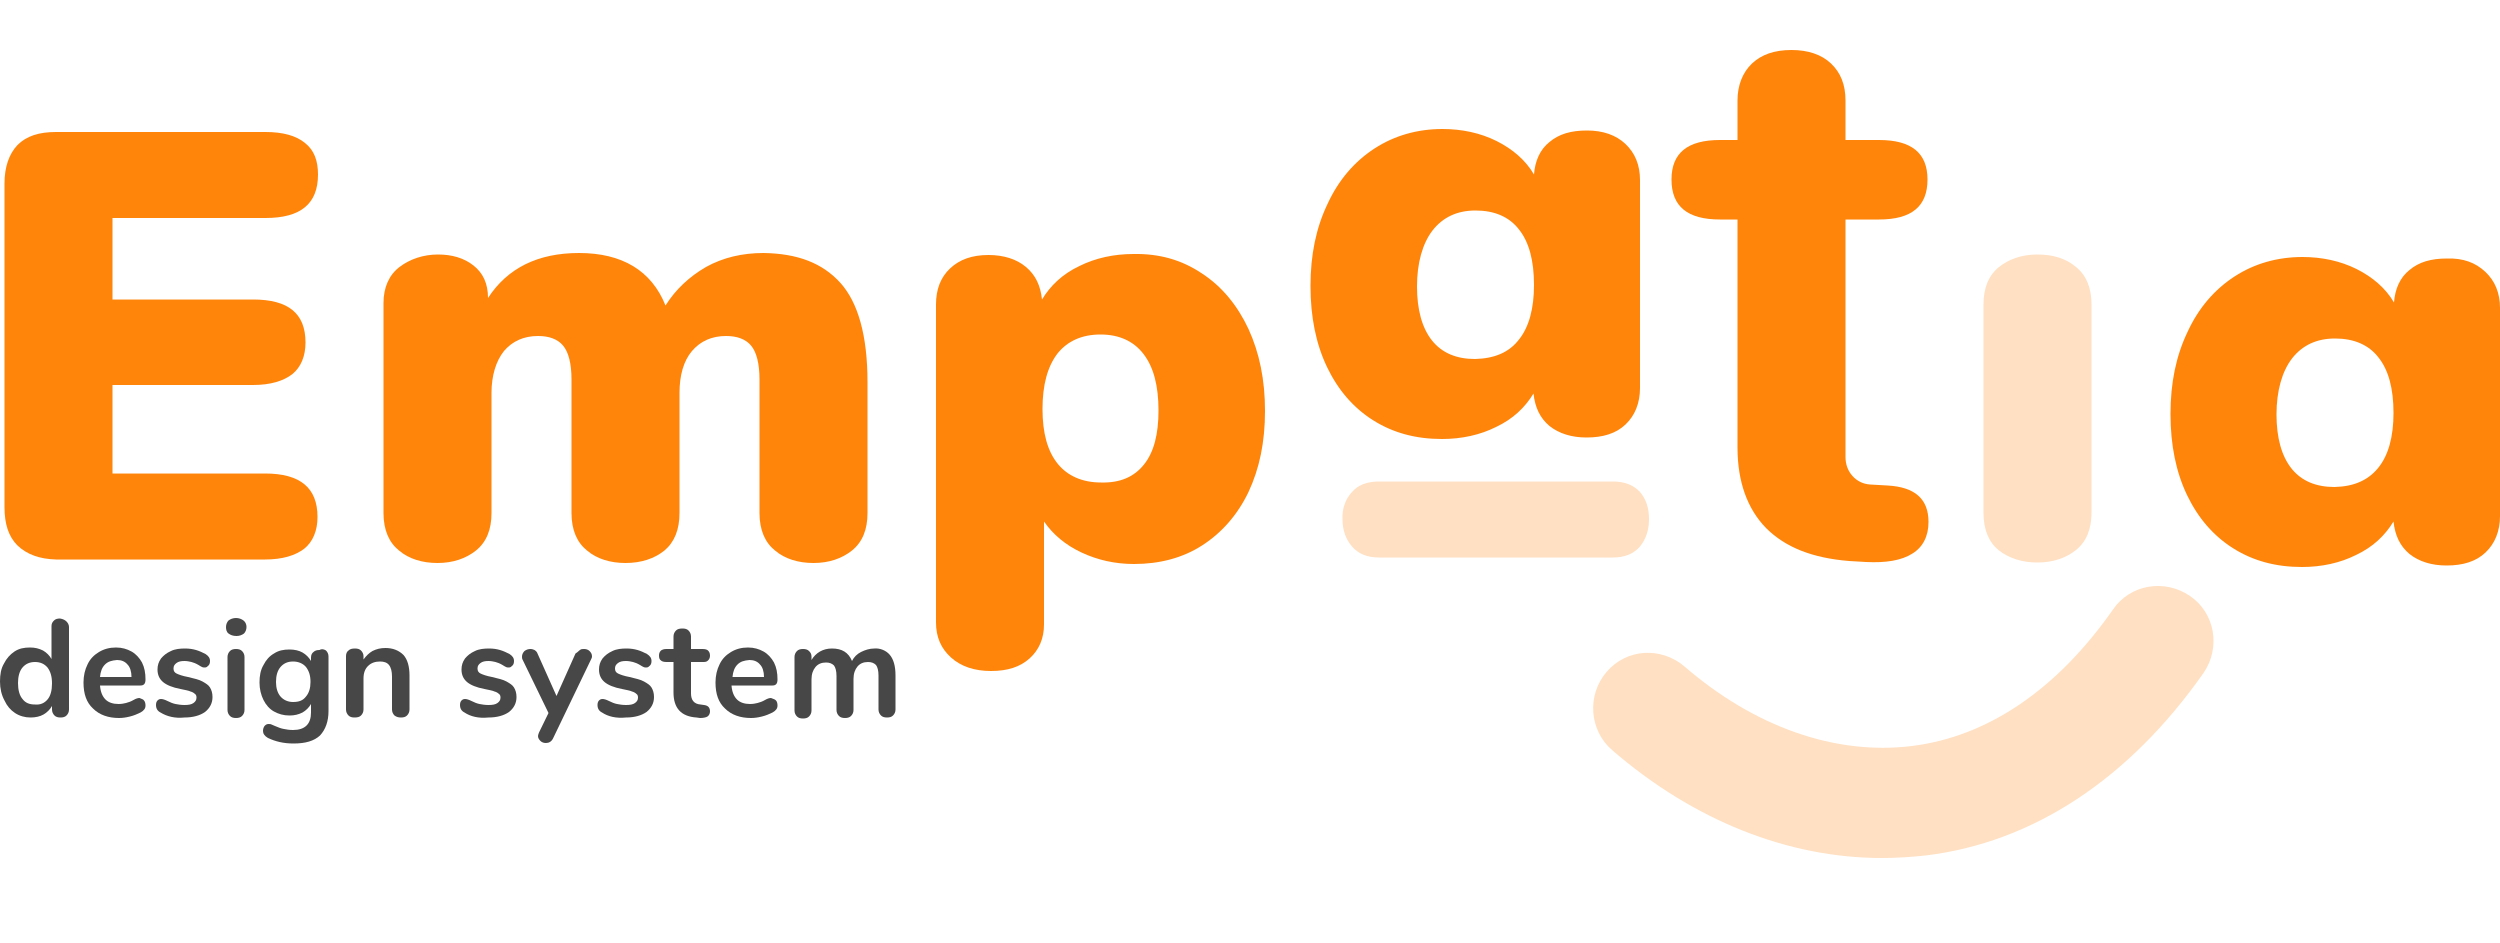
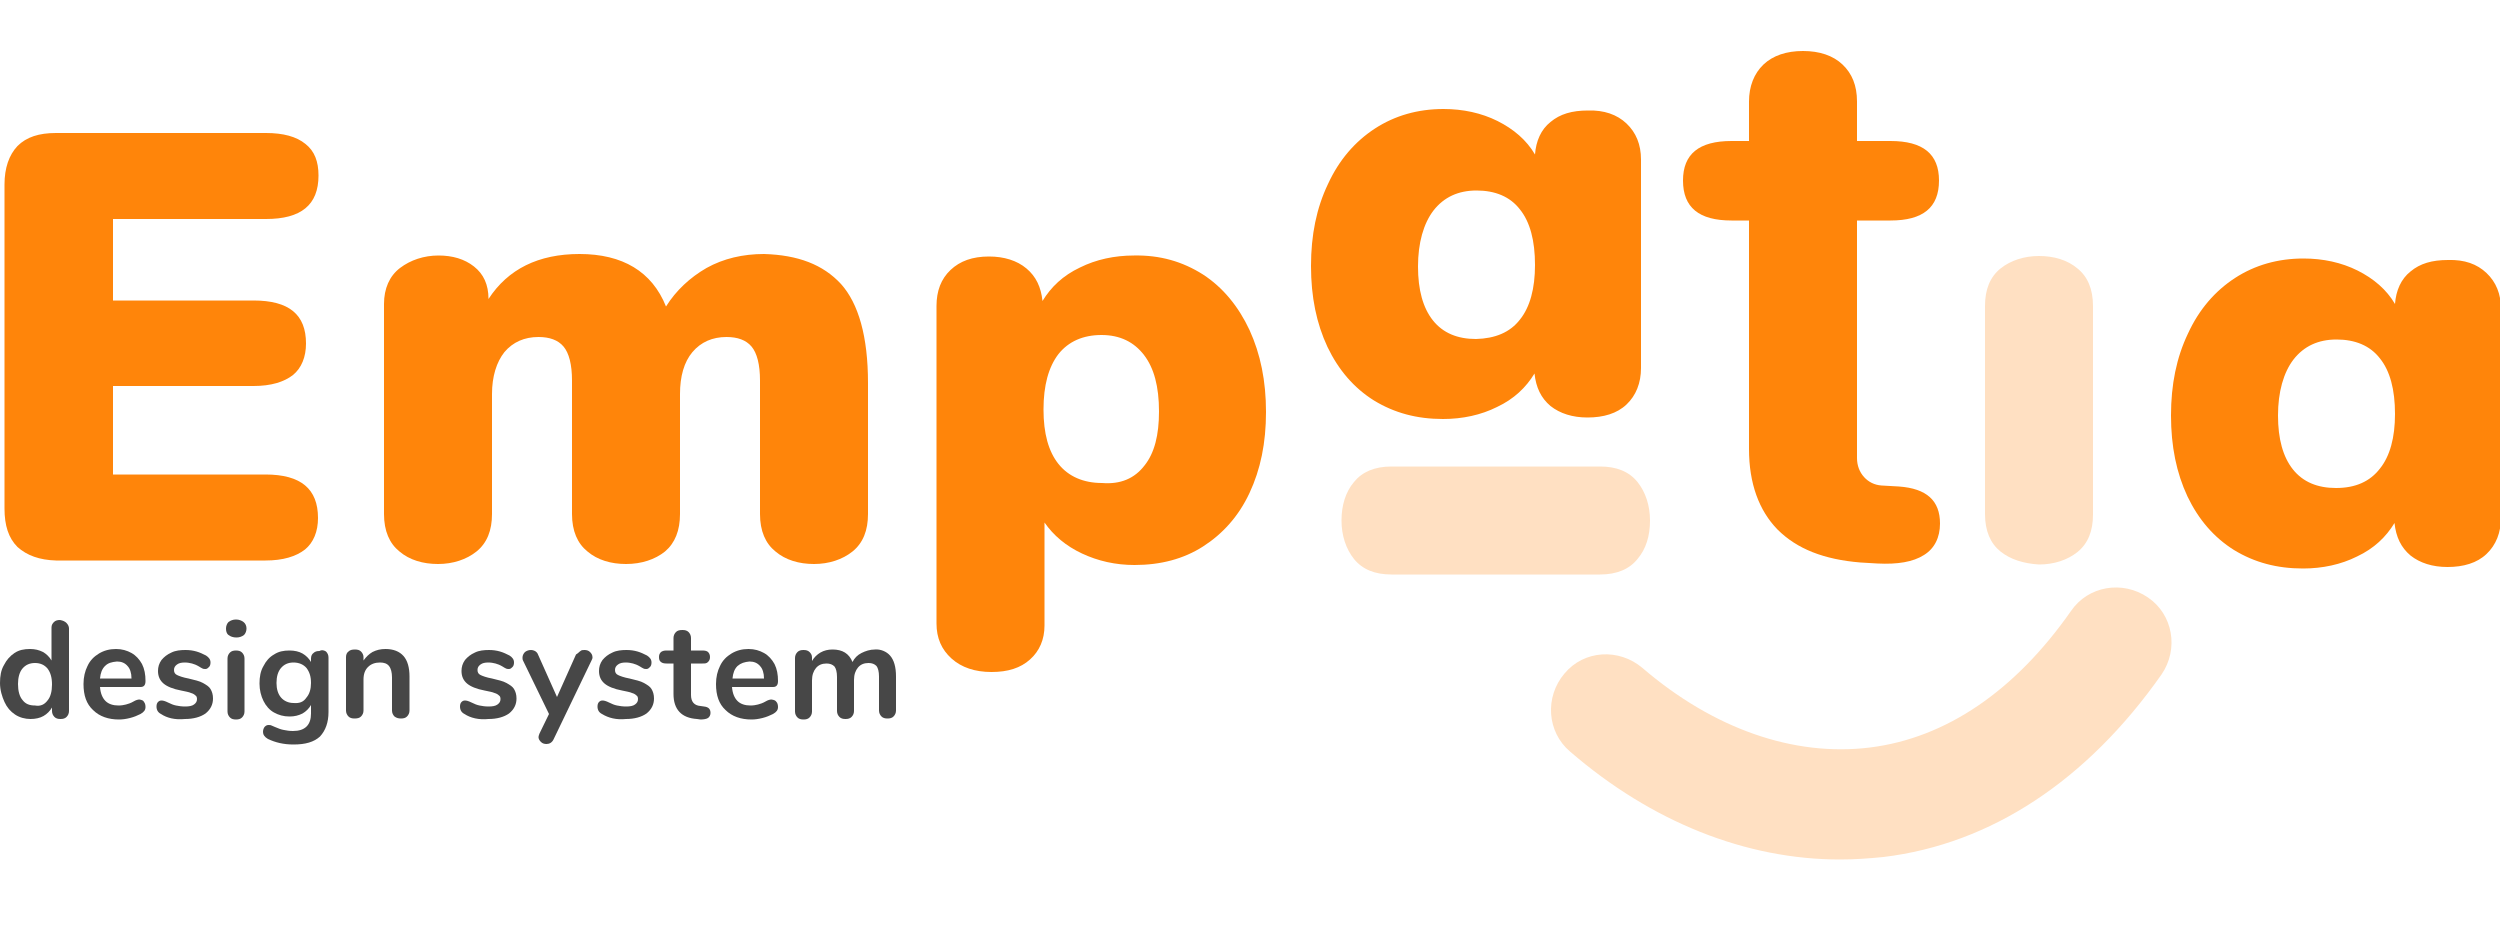
<svg xmlns="http://www.w3.org/2000/svg" version="1.1" id="Camada_1" x="0px" y="0px" viewBox="0 0 500 188.5" style="enable-background:new 0 0 500 188.5;" xml:space="preserve">
  <style type="text/css">
	.st0{display:none;fill:#848484;}
	.st1{fill:#474747;}
	.st2{fill:#FF850A;}
	.st3{fill:#FFE0C2;}
</style>
  <g>
    <path class="st0" d="M142.4,72.1c-3.4,7.2-6.6,14.5-10.3,21.6c-1.9,3.7-3.9,8.5-9.2,7.9c-3.8-0.4-5.6-4.1-7.4-7.3   c-4.9-8.8-7.1-19.1-14.2-26.7c-0.4-1.2-0.8-3.5-1.1-3.4c-3,0.2-1.9,2.2-1.5,3.9c0,17.8,0,35.6-0.1,53.5c0,4.4-0.1,8.9-0.8,13.3   c-0.3,1.9-2,3.6-4.6,3.8c-2.7,0.2-4.6-1.2-5.3-3c-1-2.7-1.1-5.8-1.1-8.7c-0.1-29.7-0.1-59.4,0-89.1c0-2.9,0.7-5.8,1.3-8.7   c0.4-2,6.3-3.5,7.6-1.9c2.3,2.9,4.6,5.8,6.2,9c6.8,13.8,13.4,27.7,19.9,41.3c7.7-1.1,7.6-7.7,9.9-11.8c6.5-11.6,12-23.8,18.1-35.6   c1.4-2.7,4-4.2,7.4-3.3c3.5,0.9,4.4,3.7,4.4,6.7c0.1,32.7,0.1,65.3,0,98c0,1.4-0.2,3.4-1.1,4.2c-1.5,1.3-3.5,2.4-5.5,2.7   c-2.5,0.4-4.2-1.8-4.5-3.8c-0.6-3.6-0.7-7.4-0.7-11.1c-0.1-17.1,0-34.2,0-51.2c0.4-1.4,1-2.8,1-4.2c0-1.4-0.2-3.5-1.1-4   c-2-1.2-4.1,0-5.1,1.9C143.6,68,143.1,70.1,142.4,72.1z" />
  </g>
  <g>
    <g>
      <g>
-         <path class="st1" d="M13.3,124.3c0.3,0.3,0.5,0.7,0.5,1.1v16.5c0,0.5-0.2,0.9-0.5,1.2c-0.3,0.3-0.7,0.4-1.2,0.4s-0.9-0.1-1.2-0.4     c-0.3-0.3-0.5-0.7-0.5-1.2v-0.7c-0.4,0.7-1,1.3-1.7,1.7s-1.6,0.6-2.6,0.6c-1.1,0-2.2-0.3-3.1-0.9c-0.9-0.6-1.6-1.4-2.1-2.5     C0.3,139,0,137.7,0,136.3s0.2-2.6,0.8-3.6c0.5-1,1.2-1.8,2.1-2.4s1.9-0.8,3.1-0.8c1,0,1.8,0.2,2.6,0.6c0.7,0.4,1.3,1,1.7,1.7     v-6.6c0-0.5,0.2-0.8,0.5-1.1c0.3-0.3,0.7-0.4,1.2-0.4C12.6,123.8,13,124,13.3,124.3z M9.5,139.9c0.6-0.7,0.9-1.8,0.9-3.2     s-0.3-2.4-0.9-3.2c-0.6-0.7-1.4-1.1-2.5-1.1s-1.9,0.4-2.5,1.1c-0.6,0.7-0.9,1.8-0.9,3.1c0,1.4,0.3,2.5,0.9,3.2     c0.6,0.8,1.4,1.1,2.5,1.1C8.1,141,8.9,140.6,9.5,139.9z" />
-         <path class="st1" d="M28.8,140.1c0.2,0.2,0.3,0.6,0.3,1c0,0.6-0.3,1-1,1.4c-0.6,0.3-1.3,0.6-2.1,0.8c-0.8,0.2-1.5,0.3-2.2,0.3     c-2.1,0-3.9-0.6-5.2-1.9c-1.3-1.2-1.9-2.9-1.9-5.2c0-1.4,0.3-2.6,0.8-3.6c0.5-1.1,1.3-1.9,2.3-2.5s2.1-0.9,3.4-0.9     c1.2,0,2.2,0.3,3.1,0.8c0.9,0.5,1.6,1.3,2.1,2.2c0.5,1,0.7,2.1,0.7,3.4c0,0.8-0.3,1.2-1,1.2H20c0.1,1.3,0.5,2.2,1.1,2.8     c0.6,0.6,1.5,0.9,2.6,0.9c0.6,0,1.1-0.1,1.5-0.2c0.4-0.1,1-0.3,1.5-0.6c0.5-0.3,0.9-0.4,1.2-0.4     C28.4,139.8,28.7,139.9,28.8,140.1z M21,132.9c-0.6,0.6-0.9,1.4-1,2.5h6.3c0-1.1-0.3-2-0.8-2.5c-0.5-0.6-1.2-0.9-2.1-0.9     C22.3,132.1,21.6,132.3,21,132.9z" />
-         <path class="st1" d="M32.1,142.5c-0.6-0.3-0.9-0.8-0.9-1.5c0-0.4,0.1-0.7,0.3-0.9c0.2-0.2,0.4-0.3,0.7-0.3c0.3,0,0.7,0.1,1.3,0.4     c0.6,0.3,1.1,0.5,1.6,0.6c0.5,0.1,1.1,0.2,1.8,0.2c0.8,0,1.4-0.1,1.8-0.4c0.4-0.3,0.6-0.6,0.6-1.1c0-0.3-0.1-0.6-0.3-0.7     c-0.2-0.2-0.5-0.4-0.9-0.5c-0.4-0.2-1.1-0.3-2-0.5c-1.6-0.3-2.8-0.8-3.5-1.4c-0.7-0.6-1.1-1.4-1.1-2.5c0-0.8,0.2-1.5,0.7-2.2     c0.5-0.6,1.1-1.1,2-1.5c0.8-0.4,1.8-0.5,2.8-0.5c0.8,0,1.5,0.1,2.2,0.3s1.3,0.5,1.9,0.8c0.6,0.4,0.9,0.8,0.9,1.4     c0,0.4-0.1,0.7-0.3,0.9c-0.2,0.2-0.4,0.4-0.7,0.4c-0.2,0-0.4,0-0.6-0.1c-0.2-0.1-0.4-0.2-0.7-0.4c-0.5-0.3-1-0.5-1.4-0.6     c-0.4-0.1-0.9-0.2-1.4-0.2c-0.7,0-1.2,0.1-1.6,0.4c-0.4,0.3-0.6,0.6-0.6,1.1s0.2,0.8,0.6,1c0.4,0.2,1.2,0.5,2.3,0.7     c1.2,0.3,2.2,0.5,2.9,0.9s1.2,0.7,1.5,1.2c0.3,0.5,0.5,1.1,0.5,1.9c0,1.2-0.5,2.2-1.5,3c-1,0.7-2.4,1.1-4.1,1.1     C35,143.7,33.4,143.3,32.1,142.5z" />
-         <path class="st1" d="M45.7,126.7c-0.4-0.3-0.5-0.8-0.5-1.3s0.2-1,0.5-1.3c0.4-0.3,0.9-0.5,1.5-0.5s1.1,0.2,1.5,0.5     c0.4,0.3,0.6,0.8,0.6,1.3s-0.2,1-0.5,1.3c-0.4,0.3-0.9,0.5-1.5,0.5C46.6,127.2,46.1,127,45.7,126.7z M46,143.2     c-0.3-0.3-0.5-0.7-0.5-1.2v-10.6c0-0.5,0.2-0.9,0.5-1.2c0.3-0.3,0.7-0.4,1.2-0.4c0.5,0,0.9,0.1,1.2,0.4c0.3,0.3,0.5,0.7,0.5,1.2     V142c0,0.5-0.2,0.9-0.5,1.2c-0.3,0.3-0.7,0.4-1.2,0.4C46.7,143.6,46.3,143.5,46,143.2z" />
-         <path class="st1" d="M65.2,130.1c0.3,0.3,0.5,0.7,0.5,1.2v10.9c0,2.1-0.6,3.7-1.7,4.9c-1.2,1.1-2.9,1.6-5.3,1.6     c-2,0-3.6-0.4-5.1-1.1c-0.7-0.4-1-0.9-1-1.4c0-0.4,0.1-0.7,0.3-1c0.2-0.2,0.4-0.4,0.8-0.4c0.2,0,0.4,0,0.6,0.1     c0.2,0.1,0.5,0.2,0.7,0.3c0.7,0.3,1.2,0.5,1.8,0.6c0.5,0.1,1.1,0.2,1.8,0.2c2.4,0,3.6-1.2,3.6-3.5v-1.7c-0.4,0.7-1,1.3-1.7,1.7     c-0.8,0.4-1.6,0.6-2.6,0.6c-1.2,0-2.2-0.3-3.1-0.8c-0.9-0.5-1.6-1.3-2.1-2.3c-0.5-1-0.8-2.2-0.8-3.5s0.2-2.5,0.8-3.5     c0.5-1,1.2-1.8,2.1-2.3c0.9-0.6,1.9-0.8,3.1-0.8c1,0,1.9,0.2,2.6,0.6c0.7,0.4,1.3,1,1.7,1.7v-0.7c0-0.5,0.2-0.9,0.5-1.1     c0.3-0.3,0.7-0.4,1.2-0.4C64.4,129.7,64.9,129.9,65.2,130.1z M61.2,139.3c0.6-0.7,0.9-1.7,0.9-2.9c0-1.3-0.3-2.2-0.9-3     c-0.6-0.7-1.5-1.1-2.6-1.1c-1.1,0-1.9,0.4-2.5,1.1c-0.6,0.7-0.9,1.7-0.9,3c0,1.2,0.3,2.2,0.9,2.9c0.6,0.7,1.5,1.1,2.5,1.1     C59.8,140.4,60.6,140.1,61.2,139.3z" />
-         <path class="st1" d="M80.7,131c0.8,0.9,1.2,2.3,1.2,4.1v6.8c0,0.5-0.2,0.9-0.5,1.2c-0.3,0.3-0.7,0.4-1.2,0.4s-0.9-0.1-1.3-0.4     c-0.3-0.3-0.5-0.7-0.5-1.2v-6.6c0-1-0.2-1.8-0.6-2.3c-0.4-0.5-1-0.7-1.8-0.7c-1,0-1.8,0.3-2.4,0.9c-0.6,0.6-0.9,1.4-0.9,2.5v6.2     c0,0.5-0.2,0.9-0.5,1.2c-0.3,0.3-0.7,0.4-1.3,0.4c-0.5,0-0.9-0.1-1.2-0.4c-0.3-0.3-0.5-0.7-0.5-1.2v-10.7c0-0.5,0.2-0.9,0.5-1.1     c0.3-0.3,0.7-0.4,1.3-0.4c0.5,0,0.9,0.1,1.2,0.4c0.3,0.3,0.5,0.7,0.5,1.1v0.7c0.5-0.7,1.1-1.3,1.8-1.7c0.8-0.4,1.6-0.6,2.6-0.6     C78.6,129.6,79.8,130.1,80.7,131z" />
-         <path class="st1" d="M92.9,142.5c-0.6-0.3-0.9-0.8-0.9-1.5c0-0.4,0.1-0.7,0.3-0.9c0.2-0.2,0.4-0.3,0.7-0.3c0.3,0,0.7,0.1,1.3,0.4     c0.6,0.3,1.1,0.5,1.6,0.6c0.5,0.1,1.1,0.2,1.8,0.2c0.8,0,1.4-0.1,1.8-0.4c0.4-0.3,0.6-0.6,0.6-1.1c0-0.3-0.1-0.6-0.3-0.7     c-0.2-0.2-0.5-0.4-0.9-0.5c-0.4-0.2-1.1-0.3-2-0.5c-1.6-0.3-2.8-0.8-3.5-1.4c-0.7-0.6-1.1-1.4-1.1-2.5c0-0.8,0.2-1.5,0.7-2.2     c0.5-0.6,1.1-1.1,2-1.5c0.8-0.4,1.8-0.5,2.8-0.5c0.8,0,1.5,0.1,2.2,0.3s1.3,0.5,1.9,0.8c0.6,0.4,0.9,0.8,0.9,1.4     c0,0.4-0.1,0.7-0.3,0.9s-0.4,0.4-0.7,0.4c-0.2,0-0.4,0-0.6-0.1c-0.2-0.1-0.4-0.2-0.7-0.4c-0.5-0.3-1-0.5-1.4-0.6     c-0.4-0.1-0.9-0.2-1.4-0.2c-0.7,0-1.2,0.1-1.6,0.4c-0.4,0.3-0.6,0.6-0.6,1.1s0.2,0.8,0.6,1c0.4,0.2,1.2,0.5,2.3,0.7     c1.2,0.3,2.2,0.5,2.9,0.9s1.2,0.7,1.5,1.2c0.3,0.5,0.5,1.1,0.5,1.9c0,1.2-0.5,2.2-1.5,3c-1,0.7-2.4,1.1-4.1,1.1     C95.7,143.7,94.1,143.3,92.9,142.5z" />
-         <path class="st1" d="M116,130c0.2-0.2,0.5-0.2,0.8-0.2c0.4,0,0.8,0.1,1.1,0.4c0.3,0.3,0.5,0.6,0.5,1.1c0,0.2-0.1,0.4-0.2,0.6     l-7.6,15.8c-0.3,0.6-0.8,0.9-1.4,0.9c-0.4,0-0.8-0.1-1.1-0.4c-0.3-0.3-0.5-0.6-0.5-1c0-0.2,0.1-0.4,0.2-0.7l1.9-3.9l-5.2-10.7     c-0.1-0.2-0.1-0.4-0.1-0.6c0-0.4,0.2-0.8,0.5-1.1c0.4-0.3,0.8-0.4,1.2-0.4c0.3,0,0.6,0.1,0.8,0.2c0.3,0.2,0.5,0.4,0.6,0.7     l3.8,8.5l3.8-8.5C115.6,130.4,115.8,130.1,116,130z" />
-         <path class="st1" d="M120.4,142.5c-0.6-0.3-0.9-0.8-0.9-1.5c0-0.4,0.1-0.7,0.3-0.9c0.2-0.2,0.4-0.3,0.7-0.3s0.7,0.1,1.3,0.4     c0.6,0.3,1.1,0.5,1.6,0.6c0.5,0.1,1.1,0.2,1.8,0.2c0.8,0,1.4-0.1,1.8-0.4c0.4-0.3,0.6-0.6,0.6-1.1c0-0.3-0.1-0.6-0.3-0.7     c-0.2-0.2-0.5-0.4-0.9-0.5c-0.4-0.2-1.1-0.3-2-0.5c-1.6-0.3-2.8-0.8-3.5-1.4c-0.7-0.6-1.1-1.4-1.1-2.5c0-0.8,0.2-1.5,0.7-2.2     c0.5-0.6,1.1-1.1,2-1.5c0.8-0.4,1.8-0.5,2.8-0.5c0.8,0,1.5,0.1,2.2,0.3s1.3,0.5,1.9,0.8c0.6,0.4,0.9,0.8,0.9,1.4     c0,0.4-0.1,0.7-0.3,0.9c-0.2,0.2-0.4,0.4-0.7,0.4c-0.2,0-0.4,0-0.6-0.1c-0.2-0.1-0.4-0.2-0.7-0.4c-0.5-0.3-1-0.5-1.4-0.6     c-0.4-0.1-0.9-0.2-1.4-0.2c-0.7,0-1.2,0.1-1.6,0.4c-0.4,0.3-0.6,0.6-0.6,1.1s0.2,0.8,0.6,1c0.4,0.2,1.2,0.5,2.3,0.7     c1.2,0.3,2.2,0.5,2.9,0.9c0.7,0.4,1.2,0.7,1.5,1.2c0.3,0.5,0.5,1.1,0.5,1.9c0,1.2-0.5,2.2-1.5,3c-1,0.7-2.4,1.1-4.1,1.1     C123.2,143.7,121.6,143.3,120.4,142.5z" />
-         <path class="st1" d="M142,142.3c0,0.4-0.2,0.8-0.5,1c-0.3,0.2-0.9,0.3-1.5,0.3l-0.7-0.1c-3.1-0.2-4.6-1.9-4.6-5v-6.1h-1.4     c-0.5,0-0.9-0.1-1.1-0.3c-0.3-0.2-0.4-0.5-0.4-1c0-0.4,0.1-0.7,0.4-1c0.3-0.2,0.6-0.3,1.1-0.3h1.4v-2.5c0-0.5,0.2-0.9,0.5-1.2     c0.3-0.3,0.7-0.4,1.3-0.4c0.5,0,0.9,0.1,1.2,0.4c0.3,0.3,0.5,0.7,0.5,1.2v2.5h2.3c0.5,0,0.9,0.1,1.1,0.3s0.4,0.5,0.4,1     c0,0.4-0.1,0.7-0.4,1c-0.3,0.3-0.6,0.3-1.1,0.3h-2.3v6.3c0,1.3,0.6,2.1,1.9,2.2l0.7,0.1C141.6,141.1,142,141.5,142,142.3z" />
-         <path class="st1" d="M155.2,140.1c0.2,0.2,0.3,0.6,0.3,1c0,0.6-0.3,1-1,1.4c-0.6,0.3-1.3,0.6-2.1,0.8c-0.8,0.2-1.5,0.3-2.2,0.3     c-2.1,0-3.9-0.6-5.2-1.9c-1.3-1.2-1.9-2.9-1.9-5.2c0-1.4,0.3-2.6,0.8-3.6c0.5-1.1,1.3-1.9,2.3-2.5s2.1-0.9,3.4-0.9     c1.2,0,2.2,0.3,3.1,0.8c0.9,0.5,1.6,1.3,2.1,2.2c0.5,1,0.7,2.1,0.7,3.4c0,0.8-0.3,1.2-1,1.2h-8.2c0.1,1.3,0.5,2.2,1.1,2.8     c0.6,0.6,1.5,0.9,2.6,0.9c0.6,0,1.1-0.1,1.5-0.2s1-0.3,1.5-0.6c0.5-0.3,0.9-0.4,1.2-0.4C154.8,139.8,155,139.9,155.2,140.1z      M147.5,132.9c-0.6,0.6-0.9,1.4-1,2.5h6.3c0-1.1-0.3-2-0.8-2.5c-0.5-0.6-1.2-0.9-2.1-0.9C148.8,132.1,148.1,132.3,147.5,132.9z" />
-         <path class="st1" d="M177.9,130.9c0.8,0.9,1.2,2.3,1.2,4.2v6.8c0,0.5-0.2,0.9-0.5,1.2c-0.3,0.3-0.7,0.4-1.2,0.4s-0.9-0.1-1.2-0.4     c-0.3-0.3-0.5-0.7-0.5-1.2v-6.8c0-1-0.2-1.7-0.5-2.1c-0.4-0.4-0.9-0.6-1.6-0.6c-0.9,0-1.6,0.3-2.1,0.9s-0.8,1.4-0.8,2.5v6.2     c0,0.5-0.2,0.9-0.5,1.2c-0.3,0.3-0.7,0.4-1.2,0.4s-0.9-0.1-1.2-0.4c-0.3-0.3-0.5-0.7-0.5-1.2v-6.8c0-1-0.2-1.7-0.5-2.1     c-0.4-0.4-0.9-0.6-1.6-0.6c-0.9,0-1.6,0.3-2.1,0.9c-0.5,0.6-0.8,1.4-0.8,2.5v6.2c0,0.5-0.2,0.9-0.5,1.2c-0.3,0.3-0.7,0.4-1.2,0.4     c-0.5,0-0.9-0.1-1.2-0.4c-0.3-0.3-0.5-0.7-0.5-1.2v-10.7c0-0.5,0.2-0.9,0.5-1.2c0.3-0.3,0.7-0.4,1.2-0.4c0.5,0,0.9,0.1,1.2,0.4     c0.3,0.3,0.5,0.6,0.5,1.1v0.7c0.4-0.7,1-1.3,1.7-1.7c0.7-0.4,1.5-0.6,2.4-0.6c2,0,3.3,0.8,4,2.5c0.4-0.8,1-1.4,1.8-1.8     s1.7-0.7,2.7-0.7C176,129.6,177.2,130.1,177.9,130.9z" />
+         <path class="st1" d="M13.3,124.6c0.3,0.3,0.5,0.7,0.5,1.1v16.5c0,0.5-0.2,0.9-0.5,1.2c-0.3,0.3-0.7,0.4-1.2,0.4s-0.9-0.1-1.2-0.4     c-0.3-0.3-0.5-0.7-0.5-1.2v-0.7c-0.4,0.7-1,1.3-1.7,1.7s-1.6,0.6-2.6,0.6c-1.1,0-2.2-0.3-3.1-0.9s-1.6-1.4-2.1-2.5S0,138,0,136.6     s0.2-2.6,0.8-3.6c0.5-1,1.2-1.8,2.1-2.4c0.9-0.6,1.9-0.8,3.1-0.8c1,0,1.8,0.2,2.6,0.6c0.7,0.4,1.3,1,1.7,1.7v-6.6     c0-0.5,0.2-0.8,0.5-1.1s0.7-0.4,1.2-0.4C12.6,124.1,13,124.3,13.3,124.6z M9.5,140.1c0.6-0.7,0.9-1.8,0.9-3.2     c0-1.4-0.3-2.4-0.9-3.2c-0.6-0.7-1.4-1.1-2.5-1.1s-1.9,0.4-2.5,1.1c-0.6,0.7-0.9,1.8-0.9,3.1c0,1.4,0.3,2.5,0.9,3.2     c0.6,0.8,1.4,1.1,2.5,1.1C8.1,141.3,8.9,140.9,9.5,140.1z" />
+         <path class="st1" d="M28.8,140.4c0.2,0.2,0.3,0.6,0.3,1c0,0.6-0.3,1-1,1.4c-0.6,0.3-1.3,0.6-2.1,0.8c-0.8,0.2-1.5,0.3-2.2,0.3     c-2.1,0-3.9-0.6-5.2-1.9c-1.3-1.2-1.9-2.9-1.9-5.2c0-1.4,0.3-2.6,0.8-3.6c0.5-1.1,1.3-1.9,2.3-2.5c1-0.6,2.1-0.9,3.4-0.9     c1.2,0,2.2,0.3,3.1,0.8s1.6,1.3,2.1,2.2c0.5,1,0.7,2.1,0.7,3.4c0,0.8-0.3,1.2-1,1.2H20c0.1,1.3,0.5,2.2,1.1,2.8s1.5,0.9,2.6,0.9     c0.6,0,1.1-0.1,1.5-0.2s1-0.3,1.5-0.6c0.5-0.3,0.9-0.4,1.2-0.4C28.4,140,28.7,140.1,28.8,140.4z M21,133.2     c-0.6,0.6-0.9,1.4-1,2.5h6.3c0-1.1-0.3-2-0.8-2.5c-0.5-0.6-1.2-0.9-2.1-0.9C22.3,132.4,21.6,132.6,21,133.2z" />
+         <path class="st1" d="M32.2,142.8c-0.6-0.3-0.9-0.8-0.9-1.5c0-0.4,0.1-0.7,0.3-0.9s0.4-0.3,0.7-0.3s0.7,0.1,1.3,0.4     c0.6,0.3,1.1,0.5,1.6,0.6c0.5,0.1,1.1,0.2,1.8,0.2c0.8,0,1.4-0.1,1.8-0.4c0.4-0.3,0.6-0.6,0.6-1.1c0-0.3-0.1-0.6-0.3-0.7     c-0.2-0.2-0.5-0.4-0.9-0.5c-0.4-0.2-1.1-0.3-2-0.5c-1.6-0.3-2.8-0.8-3.5-1.4c-0.7-0.6-1.1-1.4-1.1-2.5c0-0.8,0.2-1.5,0.7-2.2     c0.5-0.6,1.1-1.1,2-1.5c0.8-0.4,1.8-0.5,2.8-0.5c0.8,0,1.5,0.1,2.2,0.3s1.3,0.5,1.9,0.8c0.6,0.4,0.9,0.8,0.9,1.4     c0,0.4-0.1,0.7-0.3,0.9c-0.2,0.2-0.4,0.4-0.7,0.4c-0.2,0-0.4,0-0.6-0.1c-0.2-0.1-0.4-0.2-0.7-0.4c-0.5-0.3-1-0.5-1.4-0.6     c-0.4-0.1-0.9-0.2-1.4-0.2c-0.7,0-1.2,0.1-1.6,0.4c-0.4,0.3-0.6,0.6-0.6,1.1s0.2,0.8,0.6,1c0.4,0.2,1.2,0.5,2.3,0.7     c1.2,0.3,2.2,0.5,2.9,0.9s1.2,0.7,1.5,1.2s0.5,1.1,0.5,1.9c0,1.2-0.5,2.2-1.5,3c-1,0.7-2.4,1.1-4.1,1.1     C35,144,33.4,143.6,32.2,142.8z" />
+         <path class="st1" d="M45.7,127c-0.4-0.3-0.5-0.8-0.5-1.3s0.2-1,0.5-1.3c0.4-0.3,0.9-0.5,1.5-0.5c0.6,0,1.1,0.2,1.5,0.5     s0.6,0.8,0.6,1.3s-0.2,1-0.5,1.3c-0.4,0.3-0.9,0.5-1.5,0.5C46.6,127.5,46.1,127.3,45.7,127z M46,143.5c-0.3-0.3-0.5-0.7-0.5-1.2     v-10.6c0-0.5,0.2-0.9,0.5-1.2s0.7-0.4,1.2-0.4s0.9,0.1,1.2,0.4c0.3,0.3,0.5,0.7,0.5,1.2v10.6c0,0.5-0.2,0.9-0.5,1.2     c-0.3,0.3-0.7,0.4-1.2,0.4C46.7,143.9,46.3,143.8,46,143.5z" />
+         <path class="st1" d="M65.2,130.3c0.3,0.3,0.5,0.7,0.5,1.2v10.9c0,2.1-0.6,3.7-1.7,4.9c-1.2,1.1-2.9,1.6-5.3,1.6     c-2,0-3.6-0.4-5.1-1.1c-0.7-0.4-1-0.9-1-1.4c0-0.4,0.1-0.7,0.3-1c0.2-0.2,0.4-0.4,0.8-0.4c0.2,0,0.4,0,0.6,0.1     c0.2,0.1,0.5,0.2,0.7,0.3c0.7,0.3,1.2,0.5,1.8,0.6c0.5,0.1,1.1,0.2,1.8,0.2c2.4,0,3.6-1.2,3.6-3.5V141c-0.4,0.7-1,1.3-1.7,1.7     c-0.8,0.4-1.6,0.6-2.6,0.6c-1.2,0-2.2-0.3-3.1-0.8c-0.9-0.5-1.6-1.3-2.1-2.3c-0.5-1-0.8-2.2-0.8-3.5s0.2-2.5,0.8-3.5     c0.5-1,1.2-1.8,2.1-2.3c0.9-0.6,1.9-0.8,3.1-0.8c1,0,1.9,0.2,2.6,0.6c0.7,0.4,1.3,1,1.7,1.7v-0.7c0-0.5,0.2-0.9,0.5-1.1     c0.3-0.3,0.7-0.4,1.2-0.4C64.4,129.9,64.9,130.1,65.2,130.3z M61.3,139.5c0.6-0.7,0.9-1.7,0.9-2.9c0-1.3-0.3-2.2-0.9-3     c-0.6-0.7-1.5-1.1-2.6-1.1s-1.9,0.4-2.5,1.1c-0.6,0.7-0.9,1.7-0.9,3c0,1.2,0.3,2.2,0.9,2.9c0.6,0.7,1.5,1.1,2.5,1.1     C59.9,140.7,60.7,140.4,61.3,139.5z" />
+         <path class="st1" d="M80.7,131.2c0.8,0.9,1.2,2.3,1.2,4.1v6.8c0,0.5-0.2,0.9-0.5,1.2c-0.3,0.3-0.7,0.4-1.2,0.4s-0.9-0.1-1.3-0.4     c-0.3-0.3-0.5-0.7-0.5-1.2v-6.6c0-1-0.2-1.8-0.6-2.3c-0.4-0.5-1-0.7-1.8-0.7c-1,0-1.8,0.3-2.4,0.9c-0.6,0.6-0.9,1.4-0.9,2.5v6.2     c0,0.5-0.2,0.9-0.5,1.2c-0.3,0.3-0.7,0.4-1.3,0.4c-0.5,0-0.9-0.1-1.2-0.4c-0.3-0.3-0.5-0.7-0.5-1.2v-10.7c0-0.5,0.2-0.9,0.5-1.1     c0.3-0.3,0.7-0.4,1.3-0.4c0.5,0,0.9,0.1,1.2,0.4c0.3,0.3,0.5,0.7,0.5,1.1v0.7c0.5-0.7,1.1-1.3,1.8-1.7c0.8-0.4,1.6-0.6,2.6-0.6     C78.7,129.8,79.9,130.3,80.7,131.2z" />
+         <path class="st1" d="M92.9,142.8c-0.6-0.3-0.9-0.8-0.9-1.5c0-0.4,0.1-0.7,0.3-0.9c0.2-0.2,0.4-0.3,0.7-0.3s0.7,0.1,1.3,0.4     s1.1,0.5,1.6,0.6c0.5,0.1,1.1,0.2,1.8,0.2c0.8,0,1.4-0.1,1.8-0.4s0.6-0.6,0.6-1.1c0-0.3-0.1-0.6-0.3-0.7     c-0.2-0.2-0.5-0.4-0.9-0.5c-0.4-0.2-1.1-0.3-2-0.5c-1.6-0.3-2.8-0.8-3.5-1.4c-0.7-0.6-1.1-1.4-1.1-2.5c0-0.8,0.2-1.5,0.7-2.2     c0.5-0.6,1.1-1.1,2-1.5c0.8-0.4,1.8-0.5,2.8-0.5c0.8,0,1.5,0.1,2.2,0.3c0.7,0.2,1.3,0.5,1.9,0.8c0.6,0.4,0.9,0.8,0.9,1.4     c0,0.4-0.1,0.7-0.3,0.9s-0.4,0.4-0.7,0.4c-0.2,0-0.4,0-0.6-0.1c-0.2-0.1-0.4-0.2-0.7-0.4c-0.5-0.3-1-0.5-1.4-0.6     c-0.4-0.1-0.9-0.2-1.4-0.2c-0.7,0-1.2,0.1-1.6,0.4c-0.4,0.3-0.6,0.6-0.6,1.1s0.2,0.8,0.6,1c0.4,0.2,1.2,0.5,2.3,0.7     c1.2,0.3,2.2,0.5,2.9,0.9c0.7,0.4,1.2,0.7,1.5,1.2s0.5,1.1,0.5,1.9c0,1.2-0.5,2.2-1.5,3c-1,0.7-2.4,1.1-4.1,1.1     C95.8,144,94.1,143.6,92.9,142.8z" />
+         <path class="st1" d="M116.1,130.2c0.2-0.2,0.5-0.2,0.8-0.2c0.4,0,0.8,0.1,1.1,0.4c0.3,0.3,0.5,0.6,0.5,1.1c0,0.2-0.1,0.4-0.2,0.6     l-7.6,15.8c-0.3,0.6-0.8,0.9-1.4,0.9c-0.4,0-0.8-0.1-1.1-0.4c-0.3-0.3-0.5-0.6-0.5-1c0-0.2,0.1-0.4,0.2-0.7l1.9-3.9l-5.2-10.7     c-0.1-0.2-0.1-0.4-0.1-0.6c0-0.4,0.2-0.8,0.5-1.1c0.4-0.3,0.8-0.4,1.2-0.4c0.3,0,0.6,0.1,0.8,0.2c0.3,0.2,0.5,0.4,0.6,0.7     l3.8,8.5l3.8-8.5C115.7,130.6,115.9,130.3,116.1,130.2z" />
+         <path class="st1" d="M120.4,142.8c-0.6-0.3-0.9-0.8-0.9-1.5c0-0.4,0.1-0.7,0.3-0.9c0.2-0.2,0.4-0.3,0.7-0.3s0.7,0.1,1.3,0.4     c0.6,0.3,1.1,0.5,1.6,0.6s1.1,0.2,1.8,0.2c0.8,0,1.4-0.1,1.8-0.4c0.4-0.3,0.6-0.6,0.6-1.1c0-0.3-0.1-0.6-0.3-0.7     c-0.2-0.2-0.5-0.4-0.9-0.5c-0.4-0.2-1.1-0.3-2-0.5c-1.6-0.3-2.8-0.8-3.5-1.4c-0.7-0.6-1.1-1.4-1.1-2.5c0-0.8,0.2-1.5,0.7-2.2     c0.5-0.6,1.1-1.1,2-1.5c0.8-0.4,1.8-0.5,2.8-0.5c0.8,0,1.5,0.1,2.2,0.3c0.7,0.2,1.3,0.5,1.9,0.8c0.6,0.4,0.9,0.8,0.9,1.4     c0,0.4-0.1,0.7-0.3,0.9c-0.2,0.2-0.4,0.4-0.7,0.4c-0.2,0-0.4,0-0.6-0.1c-0.2-0.1-0.4-0.2-0.7-0.4c-0.5-0.3-1-0.5-1.4-0.6     c-0.4-0.1-0.9-0.2-1.4-0.2c-0.7,0-1.2,0.1-1.6,0.4c-0.4,0.3-0.6,0.6-0.6,1.1s0.2,0.8,0.6,1c0.4,0.2,1.2,0.5,2.3,0.7     c1.2,0.3,2.2,0.5,2.9,0.9c0.7,0.4,1.2,0.7,1.5,1.2c0.3,0.5,0.5,1.1,0.5,1.9c0,1.2-0.5,2.2-1.5,3c-1,0.7-2.4,1.1-4.1,1.1     C123.3,144,121.7,143.6,120.4,142.8z" />
+         <path class="st1" d="M142.1,142.6c0,0.4-0.2,0.8-0.5,1c-0.3,0.2-0.9,0.3-1.5,0.3l-0.7-0.1c-3.1-0.2-4.7-1.9-4.7-5v-6.1h-1.4     c-0.5,0-0.9-0.1-1.1-0.3c-0.3-0.2-0.4-0.5-0.4-1c0-0.4,0.1-0.7,0.4-1c0.3-0.2,0.6-0.3,1.1-0.3h1.4v-2.5c0-0.5,0.2-0.9,0.5-1.2     c0.3-0.3,0.7-0.4,1.3-0.4c0.5,0,0.9,0.1,1.2,0.4c0.3,0.3,0.5,0.7,0.5,1.2v2.5h2.3c0.5,0,0.9,0.1,1.1,0.3c0.2,0.2,0.4,0.5,0.4,1     c0,0.4-0.1,0.7-0.4,1c-0.3,0.3-0.6,0.3-1.1,0.3h-2.3v6.3c0,1.3,0.6,2.1,1.9,2.2l0.7,0.1C141.7,141.4,142.1,141.8,142.1,142.6z" />
+         <path class="st1" d="M155.3,140.4c0.2,0.2,0.3,0.6,0.3,1c0,0.6-0.3,1-1,1.4c-0.6,0.3-1.3,0.6-2.1,0.8c-0.8,0.2-1.5,0.3-2.2,0.3     c-2.1,0-3.9-0.6-5.2-1.9c-1.3-1.2-1.9-2.9-1.9-5.2c0-1.4,0.3-2.6,0.8-3.6c0.5-1.1,1.3-1.9,2.3-2.5c1-0.6,2.1-0.9,3.4-0.9     c1.2,0,2.2,0.3,3.1,0.8c0.9,0.5,1.6,1.3,2.1,2.2c0.5,1,0.7,2.1,0.7,3.4c0,0.8-0.3,1.2-1,1.2h-8.2c0.1,1.3,0.5,2.2,1.1,2.8     s1.5,0.9,2.6,0.9c0.6,0,1.1-0.1,1.5-0.2c0.4-0.1,1-0.3,1.5-0.6c0.5-0.3,0.9-0.4,1.2-0.4C154.9,140,155.1,140.1,155.3,140.4z      M147.5,133.2c-0.6,0.6-0.9,1.4-1,2.5h6.3c0-1.1-0.3-2-0.8-2.5c-0.5-0.6-1.2-0.9-2.1-0.9C148.9,132.4,148.2,132.6,147.5,133.2z" />
+         <path class="st1" d="M178,131.1c0.8,0.9,1.2,2.3,1.2,4.2v6.8c0,0.5-0.2,0.9-0.5,1.2c-0.3,0.3-0.7,0.4-1.2,0.4     c-0.5,0-0.9-0.1-1.2-0.4c-0.3-0.3-0.5-0.7-0.5-1.2v-6.8c0-1-0.2-1.7-0.5-2.1c-0.4-0.4-0.9-0.6-1.6-0.6c-0.9,0-1.6,0.3-2.1,0.9     s-0.8,1.4-0.8,2.5v6.2c0,0.5-0.2,0.9-0.5,1.2c-0.3,0.3-0.7,0.4-1.2,0.4s-0.9-0.1-1.2-0.4c-0.3-0.3-0.5-0.7-0.5-1.2v-6.8     c0-1-0.2-1.7-0.5-2.1c-0.4-0.4-0.9-0.6-1.6-0.6c-0.9,0-1.6,0.3-2.1,0.9c-0.5,0.6-0.8,1.4-0.8,2.5v6.2c0,0.5-0.2,0.9-0.5,1.2     c-0.3,0.3-0.7,0.4-1.2,0.4s-0.9-0.1-1.2-0.4c-0.3-0.3-0.5-0.7-0.5-1.2v-10.7c0-0.5,0.2-0.9,0.5-1.2c0.3-0.3,0.7-0.4,1.2-0.4     s0.9,0.1,1.2,0.4c0.3,0.3,0.5,0.6,0.5,1.1v0.7c0.4-0.7,1-1.3,1.7-1.7c0.7-0.4,1.5-0.6,2.4-0.6c2,0,3.3,0.8,4,2.5     c0.4-0.8,1-1.4,1.8-1.8c0.8-0.4,1.7-0.7,2.7-0.7C176.1,129.8,177.3,130.3,178,131.1z" />
      </g>
    </g>
    <g>
      <g>
        <g>
-           <path class="st2" d="M325.1,28.8c1.9,1.8,2.9,4.2,2.9,7.2v41.6c0,3-1,5.5-2.9,7.3s-4.5,2.6-7.8,2.6c-3,0-5.5-0.8-7.4-2.3      c-1.9-1.6-2.9-3.7-3.2-6.5c-1.7,2.8-4.1,5.1-7.5,6.7c-3.2,1.6-6.9,2.4-10.8,2.4c-5.2,0-9.7-1.2-13.7-3.7      c-4-2.5-7.1-6.1-9.3-10.7c-2.2-4.6-3.3-10-3.3-16.2s1.1-11.6,3.4-16.4c2.2-4.8,5.4-8.5,9.4-11.1c4-2.6,8.6-3.9,13.6-3.9      c3.9,0,7.6,0.8,10.8,2.4c3.2,1.6,5.8,3.8,7.5,6.7c0.2-2.7,1.2-5,3.1-6.5c1.9-1.6,4.3-2.3,7.5-2.3      C320.6,26.1,323.2,27,325.1,28.8z M303.8,67.9c2-2.5,3-6.2,3-10.9c0-4.9-1-8.6-3-11.1c-2-2.6-5-3.8-8.7-3.8      c-3.6,0-6.5,1.3-8.6,4c-2,2.6-3.1,6.5-3.1,11.2c0,4.6,1,8.3,3,10.8s4.9,3.7,8.6,3.7C298.9,71.7,301.8,70.5,303.8,67.9z" />
+           <path class="st2" d="M325.3,24.7c1.9,1.8,2.9,4.2,2.9,7.2v41.7c0,3-1,5.5-2.9,7.3c-1.9,1.8-4.6,2.6-7.8,2.6      c-3,0-5.5-0.8-7.4-2.3c-1.9-1.6-2.9-3.7-3.2-6.5c-1.7,2.8-4.1,5.1-7.5,6.7c-3.2,1.6-6.9,2.4-10.8,2.4c-5.2,0-9.7-1.2-13.8-3.7      c-4-2.5-7.1-6.1-9.3-10.7c-2.2-4.7-3.3-10-3.3-16.2s1.1-11.6,3.4-16.4c2.2-4.8,5.4-8.5,9.4-11.1s8.6-3.9,13.7-3.9      c3.9,0,7.6,0.8,10.8,2.4c3.2,1.6,5.8,3.8,7.5,6.7c0.2-2.7,1.2-5,3.1-6.5c1.9-1.6,4.3-2.3,7.5-2.3      C320.8,22,323.4,22.9,325.3,24.7z M304,63.9c2-2.5,3-6.2,3-10.9c0-4.9-1-8.6-3-11.1c-2-2.6-5-3.8-8.7-3.8c-3.6,0-6.5,1.3-8.6,4      c-2,2.6-3.1,6.5-3.1,11.2c0,4.7,1,8.3,3,10.8c2,2.5,4.9,3.7,8.6,3.7C299,67.7,302,66.5,304,63.9z" />
        </g>
      </g>
      <g>
        <g>
-           <path class="st2" d="M497.1,54.4c1.9,1.8,2.9,4.2,2.9,7.2v41.6c0,3-1,5.5-2.9,7.3c-1.9,1.8-4.5,2.6-7.8,2.6      c-3,0-5.5-0.8-7.4-2.3c-1.9-1.6-2.9-3.7-3.2-6.5c-1.7,2.8-4.1,5.1-7.5,6.7c-3.2,1.6-6.9,2.4-10.8,2.4c-5.2,0-9.7-1.2-13.7-3.7      c-4-2.5-7.1-6.1-9.3-10.7c-2.2-4.6-3.3-10-3.3-16.2s1.1-11.6,3.4-16.4c2.2-4.8,5.4-8.5,9.4-11.1s8.6-3.9,13.6-3.9      c3.9,0,7.6,0.8,10.8,2.4c3.2,1.6,5.8,3.8,7.5,6.7c0.2-2.7,1.2-5,3.1-6.5c1.9-1.6,4.3-2.3,7.5-2.3      C492.6,51.6,495.1,52.5,497.1,54.4z M475.7,93.5c2-2.5,3-6.2,3-10.9c0-4.9-1-8.6-3-11.1c-2-2.6-5-3.8-8.7-3.8      c-3.6,0-6.5,1.3-8.6,4c-2,2.6-3.1,6.5-3.1,11.2c0,4.6,1,8.3,3,10.8c2,2.5,4.9,3.7,8.6,3.7C470.9,97.3,473.7,96,475.7,93.5z" />
+           <path class="st2" d="M497.3,54.6c1.9,1.8,2.9,4.2,2.9,7.2v41.7c0,3-1,5.5-2.9,7.3c-1.9,1.8-4.6,2.6-7.8,2.6      c-3,0-5.5-0.8-7.4-2.3c-1.9-1.6-2.9-3.7-3.2-6.5c-1.7,2.8-4.1,5.1-7.5,6.7c-3.2,1.6-6.9,2.4-10.8,2.4c-5.2,0-9.7-1.2-13.8-3.7      c-4-2.5-7.1-6.1-9.3-10.7c-2.2-4.7-3.3-10-3.3-16.2s1.1-11.6,3.4-16.4c2.2-4.8,5.4-8.5,9.4-11.1c4-2.6,8.6-3.9,13.7-3.9      c3.9,0,7.6,0.8,10.8,2.4c3.2,1.6,5.8,3.8,7.5,6.7c0.2-2.7,1.2-5,3.1-6.5c1.9-1.6,4.3-2.3,7.5-2.3      C492.9,51.9,495.4,52.8,497.3,54.6z M476,93.7c2-2.5,3-6.2,3-10.9c0-4.9-1-8.6-3-11.1c-2-2.6-5-3.8-8.7-3.8      c-3.6,0-6.5,1.3-8.6,4c-2,2.6-3.1,6.5-3.1,11.2c0,4.7,1,8.3,3,10.8c2,2.5,4.9,3.7,8.6,3.7C471.1,97.6,474,96.3,476,93.7z" />
        </g>
      </g>
-       <path class="st2" d="M3.5,109.1c-1.8-1.8-2.6-4.3-2.6-7.7V36.7c0-3.3,0.9-5.9,2.6-7.7c1.8-1.8,4.3-2.6,7.7-2.6h41.9    c3.4,0,6.1,0.7,7.9,2.2c1.8,1.4,2.6,3.5,2.6,6.3c0,5.9-3.5,8.7-10.5,8.7H22.5v16.3h28.1c7.1,0,10.5,2.8,10.5,8.6    c0,2.7-0.9,4.9-2.6,6.3c-1.8,1.4-4.4,2.2-7.9,2.2H22.5v17.7h30.5c7.1,0,10.5,2.9,10.5,8.7c0,2.7-0.9,4.9-2.6,6.3    c-1.8,1.4-4.4,2.2-7.9,2.2H11.2C7.9,111.8,5.4,110.9,3.5,109.1z" />
-       <path class="st2" d="M168.1,56.6c3.5,3.9,5.4,10.5,5.4,19.8v26.2c0,3.3-1,5.8-3.1,7.5c-2,1.6-4.6,2.5-7.7,2.5    c-3,0-5.7-0.8-7.7-2.5c-2-1.6-3.1-4.1-3.1-7.5V75.9c0-3.2-0.6-5.5-1.7-6.8c-1.1-1.3-2.8-1.9-5-1.9c-2.8,0-5.1,1-6.8,3    c-1.7,2-2.5,4.9-2.5,8.4v24c0,3.3-1,5.8-3,7.5c-2,1.6-4.6,2.5-7.8,2.5c-3,0-5.7-0.8-7.7-2.5c-2-1.6-3.1-4.1-3.1-7.5V75.9    c0-3.2-0.6-5.5-1.7-6.8c-1.1-1.3-2.8-1.9-5-1.9c-2.8,0-5.1,1-6.8,3c-1.6,2-2.5,4.9-2.5,8.4v24c0,3.3-1,5.8-3.1,7.5    c-2,1.6-4.6,2.5-7.7,2.5c-3,0-5.7-0.8-7.7-2.5c-2-1.6-3.1-4.1-3.1-7.5V60.6c0-3.1,1.1-5.6,3.2-7.2c2.1-1.6,4.8-2.5,7.7-2.5    c2.8,0,5.2,0.7,7.1,2.2c1.9,1.5,2.9,3.6,2.9,6.5c3.9-6,10-9,18.2-9c8.6,0,14.5,3.5,17.3,10.5c2-3.2,4.8-5.8,8.1-7.7    c3.4-1.9,7.3-2.8,11.5-2.8C159.5,50.7,164.5,52.6,168.1,56.6z" />
-       <path class="st2" d="M240.4,54.7c4,2.6,7.1,6.4,9.3,11.1c2.2,4.8,3.3,10.2,3.3,16.4c0,6.2-1.1,11.5-3.3,16.2    c-2.2,4.6-5.4,8.2-9.3,10.7c-3.9,2.5-8.5,3.7-13.6,3.7c-3.8,0-7.3-0.8-10.5-2.3c-3.2-1.5-5.7-3.6-7.5-6.2v20.6    c0,2.8-1,5.1-2.9,6.8c-1.9,1.7-4.4,2.5-7.7,2.5c-3.3,0-6-0.9-8-2.7c-2-1.8-3-4.1-3-7V60.9c0-3,0.9-5.4,2.8-7.2    c1.9-1.8,4.4-2.7,7.7-2.7c3,0,5.6,0.8,7.5,2.4s2.9,3.7,3.2,6.5c1.7-2.8,4.1-5.1,7.5-6.7c3.2-1.6,6.9-2.4,10.8-2.4    C231.9,50.7,236.4,52,240.4,54.7z M228.8,92.9c2-2.5,2.9-6.1,2.9-10.8c0-5-1-8.7-3-11.3s-4.9-3.9-8.6-3.9s-6.6,1.3-8.6,3.8    c-2,2.6-3,6.3-3,11.1c0,4.8,1,8.4,3,10.9c2,2.5,5,3.8,8.7,3.8C224,96.6,226.8,95.4,228.8,92.9z" />
-       <path class="st2" d="M385.7,104.4c0,2.8-1.1,5-3.2,6.3c-2.2,1.4-5.3,1.9-9.3,1.7l-3.4-0.2c-7.3-0.6-12.7-2.7-16.6-6.6    c-3.7-3.8-5.7-9.2-5.7-16.1V43.9h-3.5c-6.5,0-9.7-2.6-9.7-8c0-5.3,3.2-7.9,9.7-7.9h3.5v-7.9c0-3,1-5.6,2.9-7.4s4.5-2.7,7.9-2.7    c3.3,0,6,0.9,7.9,2.7s2.9,4.2,2.9,7.4V28h6.7c6.5,0,9.7,2.6,9.7,7.9c0,5.4-3.2,8-9.7,8h-6.7v47.5c0,1.5,0.5,2.8,1.4,3.8    s2.1,1.6,3.5,1.7l3.5,0.2C383,97.4,385.7,99.8,385.7,104.4z" />
+       <path class="st2" d="M3.5,109.4c-1.8-1.8-2.6-4.3-2.6-7.7V36.9c0-3.3,0.9-5.9,2.6-7.7c1.8-1.8,4.3-2.6,7.7-2.6h42    c3.4,0,6.1,0.7,7.9,2.2c1.8,1.4,2.6,3.5,2.6,6.3c0,5.9-3.5,8.7-10.5,8.7H22.6v16.3h28.1c7.1,0,10.5,2.8,10.5,8.6    c0,2.7-0.9,4.9-2.6,6.3c-1.8,1.4-4.4,2.2-7.9,2.2H22.6v17.7h30.5c7.1,0,10.5,2.9,10.5,8.7c0,2.7-0.9,4.9-2.6,6.3    c-1.8,1.4-4.4,2.2-7.9,2.2H11.2C7.9,112,5.4,111.1,3.5,109.4z" />
+       <path class="st2" d="M168.2,56.8c3.5,3.9,5.4,10.5,5.4,19.8v26.2c0,3.3-1,5.8-3.1,7.5c-2,1.6-4.7,2.5-7.7,2.5    c-3,0-5.7-0.8-7.7-2.5c-2-1.6-3.1-4.1-3.1-7.5V76.1c0-3.2-0.6-5.5-1.7-6.8c-1.1-1.3-2.8-1.9-5-1.9c-2.8,0-5.1,1-6.8,3    s-2.5,4.9-2.5,8.4v24c0,3.3-1,5.8-3,7.5c-2,1.6-4.7,2.5-7.8,2.5c-3,0-5.7-0.8-7.7-2.5c-2-1.6-3.1-4.1-3.1-7.5V76.1    c0-3.2-0.6-5.5-1.7-6.8c-1.1-1.3-2.8-1.9-5-1.9c-2.8,0-5.1,1-6.8,3c-1.6,2-2.5,4.9-2.5,8.4v24c0,3.3-1,5.8-3.1,7.5    c-2,1.6-4.7,2.5-7.7,2.5c-3,0-5.7-0.8-7.7-2.5c-2-1.6-3.1-4.1-3.1-7.5v-42c0-3.1,1.1-5.6,3.2-7.2c2.1-1.6,4.8-2.5,7.7-2.5    c2.8,0,5.2,0.7,7.1,2.2c1.9,1.5,2.9,3.6,2.9,6.5c3.9-6,10-9,18.2-9c8.6,0,14.5,3.5,17.3,10.5c2-3.2,4.8-5.8,8.1-7.7    c3.4-1.9,7.3-2.8,11.5-2.8C159.6,51,164.6,52.9,168.2,56.8z" />
+       <path class="st2" d="M240.6,54.9c4,2.6,7.1,6.4,9.3,11.1c2.2,4.8,3.3,10.2,3.3,16.4c0,6.2-1.1,11.5-3.3,16.2    c-2.2,4.7-5.4,8.2-9.3,10.7c-3.9,2.5-8.5,3.7-13.7,3.7c-3.8,0-7.3-0.8-10.5-2.3c-3.2-1.5-5.7-3.6-7.5-6.2v20.6    c0,2.8-1,5.1-2.9,6.8c-1.9,1.7-4.4,2.5-7.7,2.5c-3.3,0-6-0.9-8-2.7c-2-1.8-3-4.1-3-7V61.2c0-3,0.9-5.4,2.8-7.2s4.4-2.7,7.7-2.7    c3,0,5.6,0.8,7.5,2.4c1.9,1.6,2.9,3.7,3.2,6.5c1.7-2.8,4.1-5.1,7.5-6.7c3.2-1.6,6.9-2.4,10.8-2.4C232,51,236.5,52.3,240.6,54.9z     M228.9,93.1c2-2.5,2.9-6.1,2.9-10.8c0-5-1-8.7-3-11.3S224,67,220.3,67s-6.6,1.3-8.6,3.8c-2,2.6-3,6.3-3,11.1c0,4.8,1,8.4,3,10.9    c2,2.5,5,3.8,8.7,3.8C224.1,96.9,226.9,95.7,228.9,93.1z" />
+       <path class="st2" d="M388,104.7c0,2.8-1.1,5-3.2,6.3c-2.2,1.4-5.3,1.9-9.3,1.7l-3.4-0.2c-7.3-0.6-12.7-2.7-16.6-6.6    c-3.7-3.8-5.7-9.2-5.7-16.1V44.1h-3.5c-6.5,0-9.7-2.6-9.7-8c0-5.3,3.2-7.9,9.7-7.9h3.5v-7.9c0-3,1-5.6,2.9-7.4    c1.9-1.8,4.6-2.7,7.9-2.7s6,0.9,7.9,2.7s2.9,4.2,2.9,7.4v7.9h6.7c6.5,0,9.7,2.6,9.7,7.9c0,5.4-3.2,8-9.7,8h-6.7v47.5    c0,1.5,0.5,2.8,1.4,3.8s2.1,1.6,3.5,1.7l3.5,0.2C385.3,97.7,388,100.1,388,104.7z" />
    </g>
    <g>
      <g>
-         <path class="st3" d="M270.4,98.4c1.2-1.4,3-2.1,5.4-2.1h46.8c2.3,0,4.1,0.7,5.4,2.1c1.2,1.4,1.8,3.2,1.8,5.4c0,2.2-0.6,4-1.8,5.5     c-1.2,1.4-3,2.2-5.4,2.2h-46.8c-2.3,0-4.1-0.7-5.4-2.2c-1.2-1.4-1.9-3.2-1.9-5.5C268.4,101.7,269.1,99.8,270.4,98.4z" />
+         <path class="st3" d="M400.1,110.3c-2-1.6-3.1-4.1-3.1-7.5V61.2c0-3.3,1-5.8,3.1-7.5c2-1.6,4.7-2.5,7.7-2.5s5.7,0.8,7.7,2.5     c2,1.6,3.1,4.1,3.1,7.5v41.7c0,3.3-1,5.8-3.1,7.5c-2,1.6-4.7,2.5-7.7,2.5C404.7,112.7,402.1,111.9,400.1,110.3z" />
+         <path class="st3" d="M368,171.9c-18.8,0-37.7-7.5-54-21.6c-4.6-3.9-5.1-10.9-1.1-15.6c3.9-4.7,10.9-5.1,15.6-1.1     c14.1,12.1,30.2,17.8,45.5,15.9c15.2-1.9,29-11.3,40.2-27.3c3.4-5,10.3-6.2,15.4-2.7c5,3.4,6.2,10.3,2.7,15.4     c-14.9,21.2-34.1,33.9-55.6,36.5C373.7,171.7,370.9,171.9,368,171.9z" />
      </g>
-       <path class="st3" d="M399.8,110.1c-2-1.6-3.1-4.1-3.1-7.5V60.9c0-3.3,1-5.8,3.1-7.5c2-1.6,4.6-2.5,7.7-2.5s5.7,0.8,7.7,2.5    c2,1.6,3.1,4.1,3.1,7.5v41.6c0,3.3-1,5.8-3.1,7.5c-2,1.6-4.6,2.5-7.7,2.5C404.5,112.5,401.9,111.7,399.8,110.1z" />
-       <path class="st3" d="M376.4,171.6c-18.8,0-37.7-7.5-54-21.6c-4.5-3.9-5.1-10.9-1.1-15.6s10.9-5.1,15.6-1.1    c14,12.1,30.2,17.8,45.5,15.9c15.2-1.9,29-11.3,40.2-27.3c3.4-5,10.3-6.2,15.4-2.7c5,3.4,6.2,10.3,2.7,15.4    c-14.9,21.2-34.1,33.9-55.6,36.5C382.2,171.4,379.3,171.6,376.4,171.6z" />
+       <path class="st3" d="M327.5,111.8c-1.6,2-4.1,3.1-7.5,3.1h-41.7c-3.3,0-5.8-1-7.5-3.1c-1.6-2-2.5-4.7-2.5-7.7s0.8-5.7,2.5-7.7    c1.6-2,4.1-3.1,7.5-3.1h41.7c3.3,0,5.8,1,7.5,3.1c1.6,2,2.5,4.7,2.5,7.7C330,107.2,329.2,109.8,327.5,111.8z" />
    </g>
  </g>
</svg>
